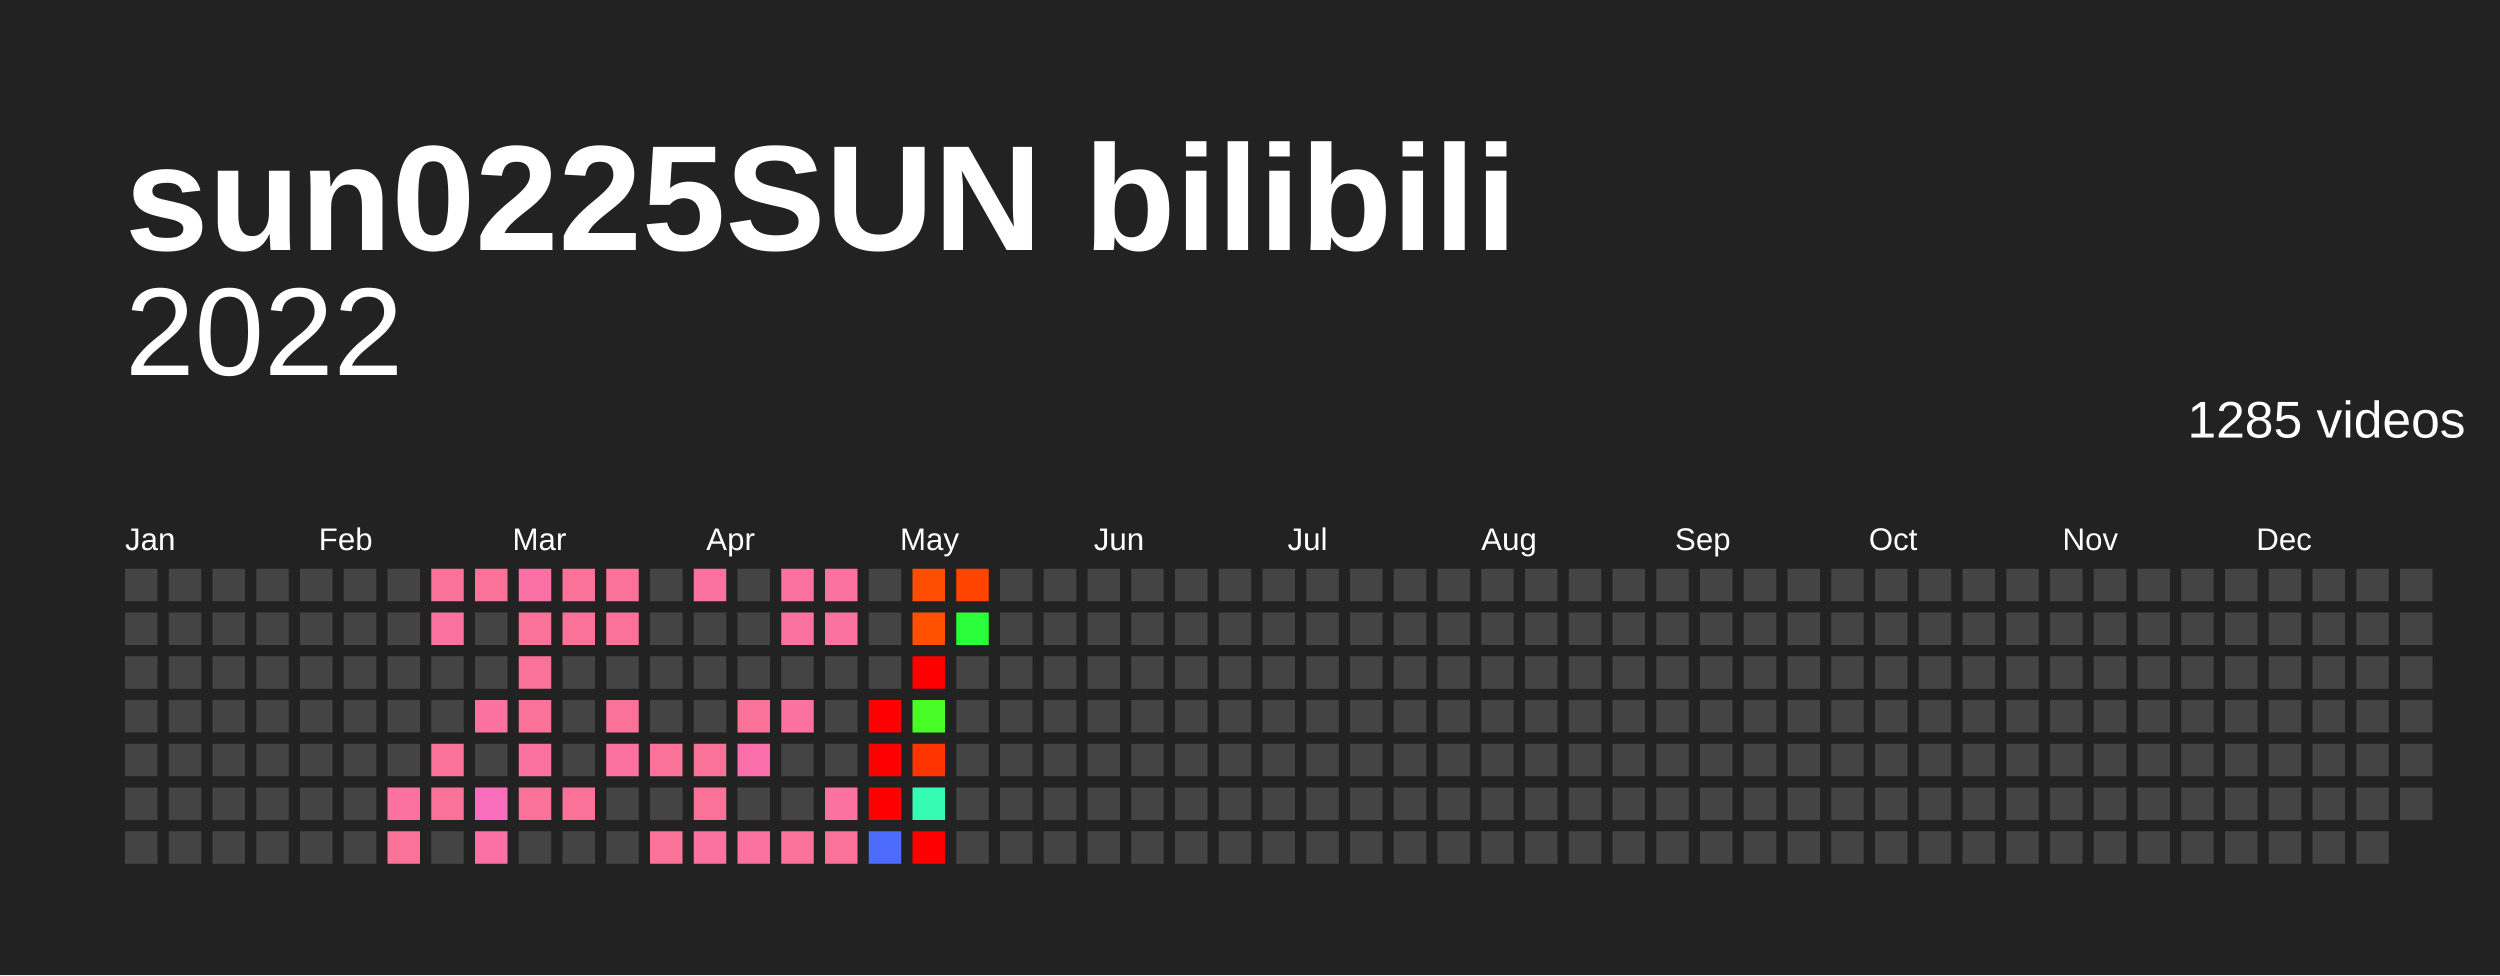
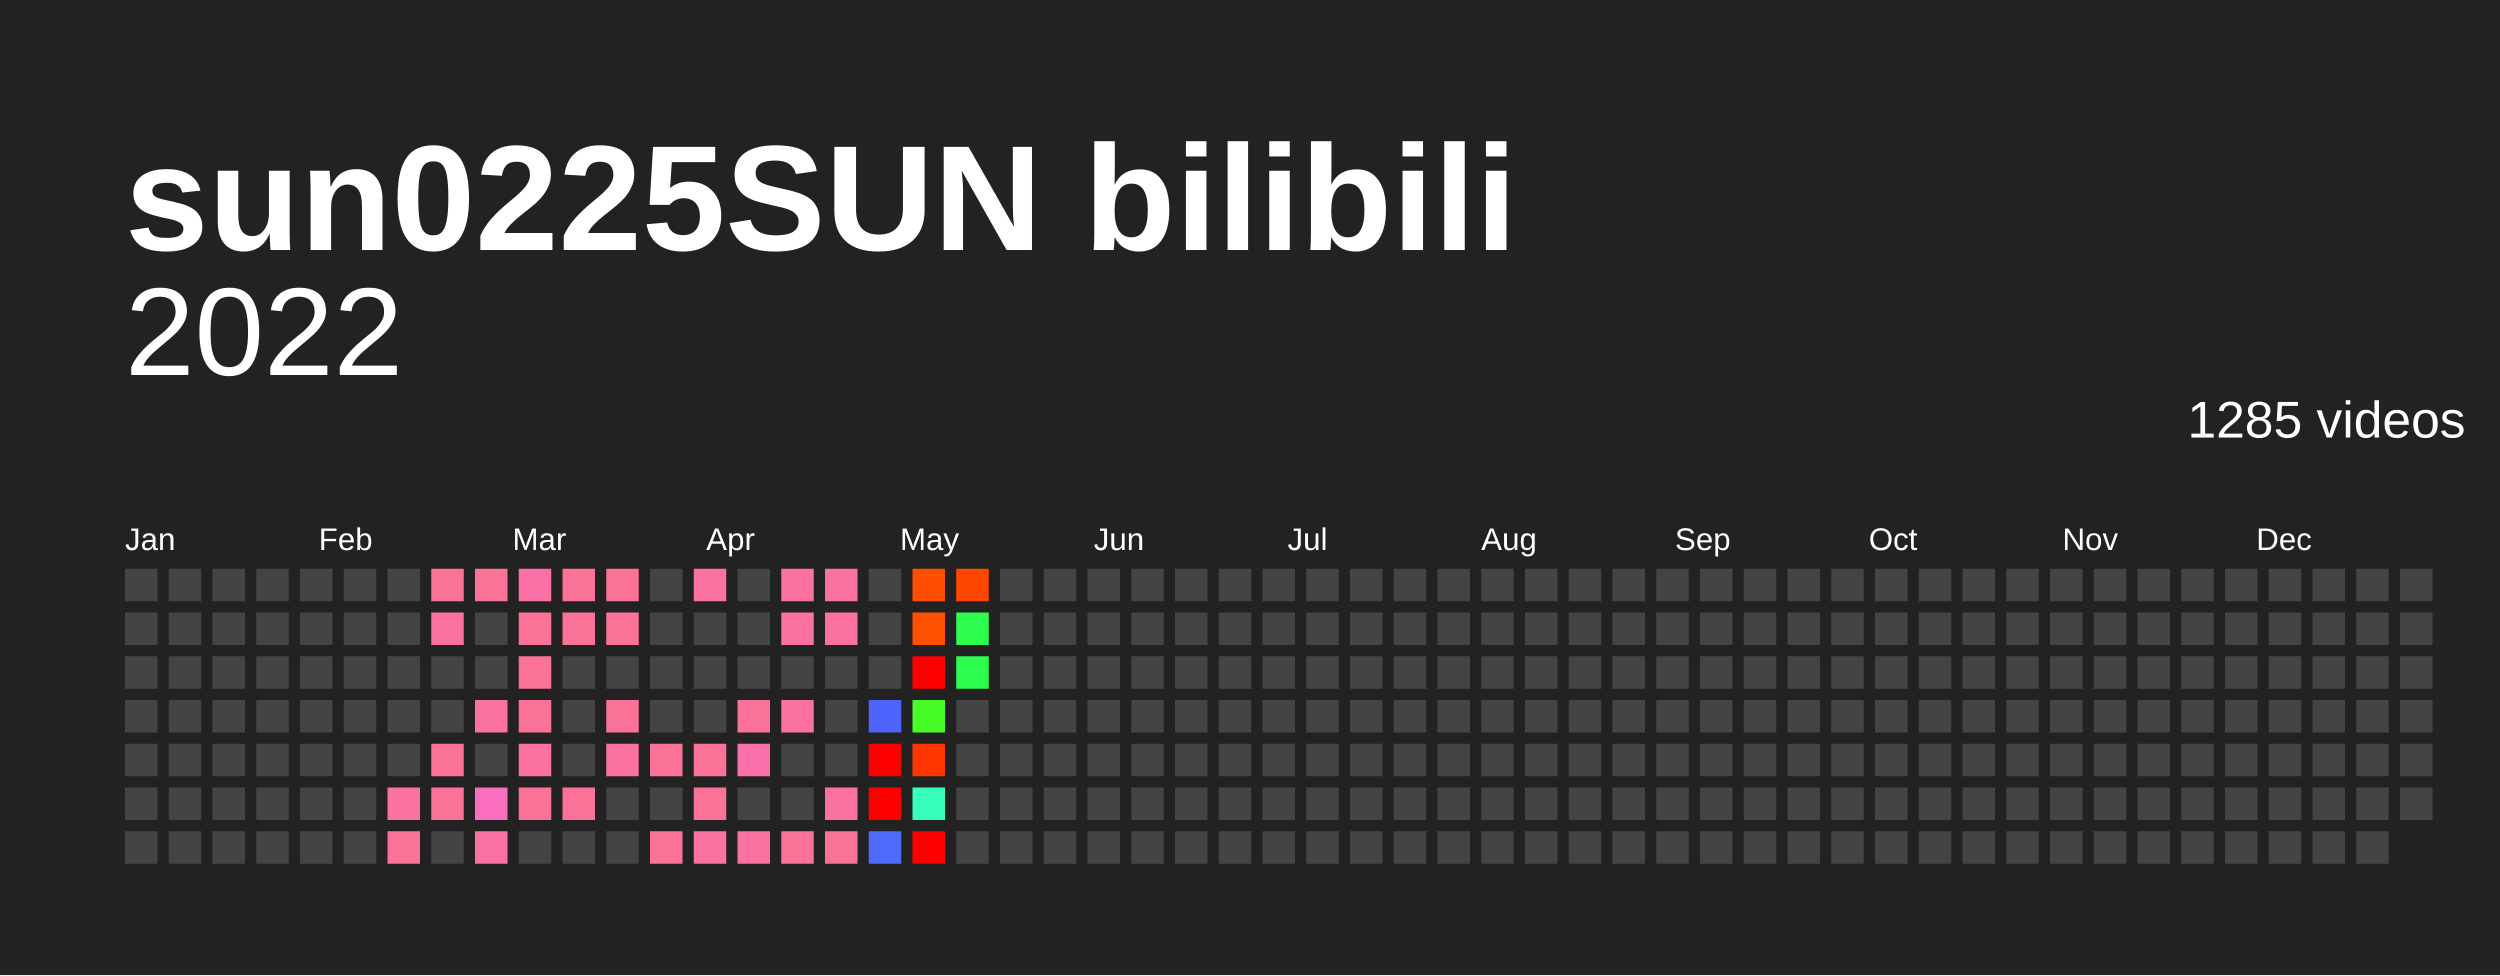
<svg xmlns="http://www.w3.org/2000/svg" baseProfile="full" height="78mm" version="1.1" viewBox="0,0,200,78" width="200mm">
  <defs />
  <rect fill="#222222" height="78" width="200" x="0" y="0" />
  <text fill="#FFFFFF" style="font-size:12px; font-family:Arial; font-weight:bold;" x="10" y="20">sun0225SUN bilibili</text>
  <text alignment-baseline="hanging" fill="#FFFFFF" style="font-size:10.0px; font-family:Arial;" x="10" y="30">2022</text>
  <text alignment-baseline="hanging" fill="#FFFFFF" style="font-size:4.125px; font-family:Arial;" x="175" y="35">1285 videos</text>
  <text fill="#FFFFFF" style="font-size:2.5px; font-family:Arial" x="10.0" y="44">Jan</text>
  <text fill="#FFFFFF" style="font-size:2.5px; font-family:Arial" x="25.5" y="44">Feb</text>
  <text fill="#FFFFFF" style="font-size:2.5px; font-family:Arial" x="41.0" y="44">Mar</text>
  <text fill="#FFFFFF" style="font-size:2.5px; font-family:Arial" x="56.5" y="44">Apr</text>
  <text fill="#FFFFFF" style="font-size:2.5px; font-family:Arial" x="72.0" y="44">May</text>
  <text fill="#FFFFFF" style="font-size:2.5px; font-family:Arial" x="87.5" y="44">Jun</text>
  <text fill="#FFFFFF" style="font-size:2.5px; font-family:Arial" x="103.0" y="44">Jul</text>
  <text fill="#FFFFFF" style="font-size:2.5px; font-family:Arial" x="118.5" y="44">Aug</text>
  <text fill="#FFFFFF" style="font-size:2.5px; font-family:Arial" x="134.0" y="44">Sep</text>
  <text fill="#FFFFFF" style="font-size:2.5px; font-family:Arial" x="149.5" y="44">Oct</text>
  <text fill="#FFFFFF" style="font-size:2.5px; font-family:Arial" x="165.0" y="44">Nov</text>
  <text fill="#FFFFFF" style="font-size:2.5px; font-family:Arial" x="180.5" y="44">Dec</text>
  <rect fill="#444444" height="2.6" width="2.6" x="10.0" y="45.5" />
  <rect fill="#444444" height="2.6" width="2.6" x="10.0" y="49.0" />
  <rect fill="#444444" height="2.6" width="2.6" x="10.0" y="52.5" />
  <rect fill="#444444" height="2.6" width="2.6" x="10.0" y="56.0" />
  <rect fill="#444444" height="2.6" width="2.6" x="10.0" y="59.5" />
  <rect fill="#444444" height="2.6" width="2.6" x="10.0" y="63.0" />
  <rect fill="#444444" height="2.6" width="2.6" x="10.0" y="66.5" />
  <rect fill="#444444" height="2.6" width="2.6" x="13.5" y="45.5" />
  <rect fill="#444444" height="2.6" width="2.6" x="13.5" y="49.0" />
  <rect fill="#444444" height="2.6" width="2.6" x="13.5" y="52.5" />
  <rect fill="#444444" height="2.6" width="2.6" x="13.5" y="56.0" />
  <rect fill="#444444" height="2.6" width="2.6" x="13.5" y="59.5" />
  <rect fill="#444444" height="2.6" width="2.6" x="13.5" y="63.0" />
  <rect fill="#444444" height="2.6" width="2.6" x="13.5" y="66.5" />
  <rect fill="#444444" height="2.6" width="2.6" x="17.0" y="45.5" />
  <rect fill="#444444" height="2.6" width="2.6" x="17.0" y="49.0" />
  <rect fill="#444444" height="2.6" width="2.6" x="17.0" y="52.5" />
  <rect fill="#444444" height="2.6" width="2.6" x="17.0" y="56.0" />
  <rect fill="#444444" height="2.6" width="2.6" x="17.0" y="59.5" />
  <rect fill="#444444" height="2.6" width="2.6" x="17.0" y="63.0" />
  <rect fill="#444444" height="2.6" width="2.6" x="17.0" y="66.5" />
  <rect fill="#444444" height="2.6" width="2.6" x="20.5" y="45.5" />
  <rect fill="#444444" height="2.6" width="2.6" x="20.5" y="49.0" />
  <rect fill="#444444" height="2.6" width="2.6" x="20.5" y="52.5" />
  <rect fill="#444444" height="2.6" width="2.6" x="20.5" y="56.0" />
  <rect fill="#444444" height="2.6" width="2.6" x="20.5" y="59.5" />
  <rect fill="#444444" height="2.6" width="2.6" x="20.5" y="63.0" />
  <rect fill="#444444" height="2.6" width="2.6" x="20.5" y="66.5" />
  <rect fill="#444444" height="2.6" width="2.6" x="24.0" y="45.5" />
  <rect fill="#444444" height="2.6" width="2.6" x="24.0" y="49.0" />
  <rect fill="#444444" height="2.6" width="2.6" x="24.0" y="52.5" />
  <rect fill="#444444" height="2.6" width="2.6" x="24.0" y="56.0" />
  <rect fill="#444444" height="2.6" width="2.6" x="24.0" y="59.5" />
  <rect fill="#444444" height="2.6" width="2.6" x="24.0" y="63.0" />
  <rect fill="#444444" height="2.6" width="2.6" x="24.0" y="66.5" />
  <rect fill="#444444" height="2.6" width="2.6" x="27.5" y="45.5" />
  <rect fill="#444444" height="2.6" width="2.6" x="27.5" y="49.0" />
  <rect fill="#444444" height="2.6" width="2.6" x="27.5" y="52.5" />
  <rect fill="#444444" height="2.6" width="2.6" x="27.5" y="56.0" />
  <rect fill="#444444" height="2.6" width="2.6" x="27.5" y="59.5" />
  <rect fill="#444444" height="2.6" width="2.6" x="27.5" y="63.0" />
  <rect fill="#444444" height="2.6" width="2.6" x="27.5" y="66.5" />
  <rect fill="#444444" height="2.6" width="2.6" x="31.0" y="45.5" />
  <rect fill="#444444" height="2.6" width="2.6" x="31.0" y="49.0" />
  <rect fill="#444444" height="2.6" width="2.6" x="31.0" y="52.5" />
  <rect fill="#444444" height="2.6" width="2.6" x="31.0" y="56.0" />
  <rect fill="#444444" height="2.6" width="2.6" x="31.0" y="59.5" />
  <rect fill="#fb719f" height="2.6" width="2.6" x="31.0" y="63.0" />
  <rect fill="#fb7299" height="2.6" width="2.6" x="31.0" y="66.5" />
  <rect fill="#fb7299" height="2.6" width="2.6" x="34.5" y="45.5" />
  <rect fill="#fb719f" height="2.6" width="2.6" x="34.5" y="49.0" />
  <rect fill="#444444" height="2.6" width="2.6" x="34.5" y="52.5" />
  <rect fill="#444444" height="2.6" width="2.6" x="34.5" y="56.0" />
  <rect fill="#fb7299" height="2.6" width="2.6" x="34.5" y="59.5" />
  <rect fill="#fb7299" height="2.6" width="2.6" x="34.5" y="63.0" />
  <rect fill="#444444" height="2.6" width="2.6" x="34.5" y="66.5" />
  <rect fill="#fb7299" height="2.6" width="2.6" x="38.0" y="45.5" />
  <rect fill="#444444" height="2.6" width="2.6" x="38.0" y="49.0" />
  <rect fill="#444444" height="2.6" width="2.6" x="38.0" y="52.5" />
  <rect fill="#fb719f" height="2.6" width="2.6" x="38.0" y="56.0" />
  <rect fill="#444444" height="2.6" width="2.6" x="38.0" y="59.5" />
  <rect fill="#fb6dbd" height="2.6" width="2.6" x="38.0" y="63.0" />
  <rect fill="#fb70a5" height="2.6" width="2.6" x="38.0" y="66.5" />
  <rect fill="#fb70a5" height="2.6" width="2.6" x="41.5" y="45.5" />
  <rect fill="#fb7299" height="2.6" width="2.6" x="41.5" y="49.0" />
  <rect fill="#fb7299" height="2.6" width="2.6" x="41.5" y="52.5" />
  <rect fill="#fb7299" height="2.6" width="2.6" x="41.5" y="56.0" />
  <rect fill="#fb719f" height="2.6" width="2.6" x="41.5" y="59.5" />
  <rect fill="#fb7299" height="2.6" width="2.6" x="41.5" y="63.0" />
  <rect fill="#444444" height="2.6" width="2.6" x="41.5" y="66.5" />
  <rect fill="#fb7299" height="2.6" width="2.6" x="45.0" y="45.5" />
  <rect fill="#fb7299" height="2.6" width="2.6" x="45.0" y="49.0" />
  <rect fill="#444444" height="2.6" width="2.6" x="45.0" y="52.5" />
  <rect fill="#444444" height="2.6" width="2.6" x="45.0" y="56.0" />
  <rect fill="#444444" height="2.6" width="2.6" x="45.0" y="59.5" />
  <rect fill="#fb7299" height="2.6" width="2.6" x="45.0" y="63.0" />
  <rect fill="#444444" height="2.6" width="2.6" x="45.0" y="66.5" />
  <rect fill="#fb7299" height="2.6" width="2.6" x="48.5" y="45.5" />
  <rect fill="#fb7299" height="2.6" width="2.6" x="48.5" y="49.0" />
  <rect fill="#444444" height="2.6" width="2.6" x="48.5" y="52.5" />
  <rect fill="#fb7299" height="2.6" width="2.6" x="48.5" y="56.0" />
  <rect fill="#fb719f" height="2.6" width="2.6" x="48.5" y="59.5" />
  <rect fill="#444444" height="2.6" width="2.6" x="48.5" y="63.0" />
  <rect fill="#444444" height="2.6" width="2.6" x="48.5" y="66.5" />
  <rect fill="#444444" height="2.6" width="2.6" x="52.0" y="45.5" />
  <rect fill="#444444" height="2.6" width="2.6" x="52.0" y="49.0" />
  <rect fill="#444444" height="2.6" width="2.6" x="52.0" y="52.5" />
  <rect fill="#444444" height="2.6" width="2.6" x="52.0" y="56.0" />
  <rect fill="#fb7299" height="2.6" width="2.6" x="52.0" y="59.5" />
  <rect fill="#444444" height="2.6" width="2.6" x="52.0" y="63.0" />
  <rect fill="#fb7299" height="2.6" width="2.6" x="52.0" y="66.5" />
  <rect fill="#fb719f" height="2.6" width="2.6" x="55.5" y="45.5" />
  <rect fill="#444444" height="2.6" width="2.6" x="55.5" y="49.0" />
  <rect fill="#444444" height="2.6" width="2.6" x="55.5" y="52.5" />
  <rect fill="#444444" height="2.6" width="2.6" x="55.5" y="56.0" />
  <rect fill="#fb7299" height="2.6" width="2.6" x="55.5" y="59.5" />
  <rect fill="#fb7299" height="2.6" width="2.6" x="55.5" y="63.0" />
  <rect fill="#fb719f" height="2.6" width="2.6" x="55.5" y="66.5" />
  <rect fill="#444444" height="2.6" width="2.6" x="59.0" y="45.5" />
  <rect fill="#444444" height="2.6" width="2.6" x="59.0" y="49.0" />
  <rect fill="#444444" height="2.6" width="2.6" x="59.0" y="52.5" />
  <rect fill="#fb7299" height="2.6" width="2.6" x="59.0" y="56.0" />
  <rect fill="#fb6faa" height="2.6" width="2.6" x="59.0" y="59.5" />
  <rect fill="#444444" height="2.6" width="2.6" x="59.0" y="63.0" />
  <rect fill="#fb719f" height="2.6" width="2.6" x="59.0" y="66.5" />
  <rect fill="#fb719f" height="2.6" width="2.6" x="62.5" y="45.5" />
  <rect fill="#fb719f" height="2.6" width="2.6" x="62.5" y="49.0" />
  <rect fill="#444444" height="2.6" width="2.6" x="62.5" y="52.5" />
  <rect fill="#fb719f" height="2.6" width="2.6" x="62.5" y="56.0" />
  <rect fill="#444444" height="2.6" width="2.6" x="62.5" y="59.5" />
  <rect fill="#444444" height="2.6" width="2.6" x="62.5" y="63.0" />
  <rect fill="#fb7299" height="2.6" width="2.6" x="62.5" y="66.5" />
  <rect fill="#fb719f" height="2.6" width="2.6" x="66.0" y="45.5" />
  <rect fill="#fb719f" height="2.6" width="2.6" x="66.0" y="49.0" />
  <rect fill="#444444" height="2.6" width="2.6" x="66.0" y="52.5" />
  <rect fill="#444444" height="2.6" width="2.6" x="66.0" y="56.0" />
  <rect fill="#444444" height="2.6" width="2.6" x="66.0" y="59.5" />
  <rect fill="#fb719f" height="2.6" width="2.6" x="66.0" y="63.0" />
  <rect fill="#fb7299" height="2.6" width="2.6" x="66.0" y="66.5" />
  <rect fill="#444444" height="2.6" width="2.6" x="69.5" y="45.5" />
  <rect fill="#444444" height="2.6" width="2.6" x="69.5" y="49.0" />
  <rect fill="#444444" height="2.6" width="2.6" x="69.5" y="52.5" />
-   <rect fill="red" height="2.6" width="2.6" x="69.5" y="56.0" />
+   <rect fill="#4e64fc" height="2.6" width="2.6" x="69.5" y="56.0" />
  <rect fill="red" height="2.6" width="2.6" x="69.5" y="59.5" />
  <rect fill="red" height="2.6" width="2.6" x="69.5" y="63.0" />
  <rect fill="#4d6bfc" height="2.6" width="2.6" x="69.5" y="66.5" />
  <rect fill="#ff4e00" height="2.6" width="2.6" x="73.0" y="45.5" />
  <rect fill="#ff5000" height="2.6" width="2.6" x="73.0" y="49.0" />
  <rect fill="red" height="2.6" width="2.6" x="73.0" y="52.5" />
  <rect fill="#47fd25" height="2.6" width="2.6" x="73.0" y="56.0" />
  <rect fill="#ff3500" height="2.6" width="2.6" x="73.0" y="59.5" />
-   <rect fill="#35fcb2" height="2.6" width="2.6" x="73.0" y="63.0" />
+   <rect fill="#36fcbc" height="2.6" width="2.6" x="73.0" y="63.0" />
  <rect fill="red" height="2.6" width="2.6" x="73.0" y="66.5" />
-   <rect fill="#ff4400" height="2.6" width="2.6" x="76.5" y="45.5" />
-   <rect fill="#2afd3a" height="2.6" width="2.6" x="76.5" y="49.0" />
-   <rect fill="#444444" height="2.6" width="2.6" x="76.5" y="52.5" />
+   <rect fill="#ff4600" height="2.6" width="2.6" x="76.5" y="45.5" />
+   <rect fill="#2cfd4f" height="2.6" width="2.6" x="76.5" y="49.0" />
+   <rect fill="#2cfd4f" height="2.6" width="2.6" x="76.5" y="52.5" />
  <rect fill="#444444" height="2.6" width="2.6" x="76.5" y="56.0" />
  <rect fill="#444444" height="2.6" width="2.6" x="76.5" y="59.5" />
  <rect fill="#444444" height="2.6" width="2.6" x="76.5" y="63.0" />
  <rect fill="#444444" height="2.6" width="2.6" x="76.5" y="66.5" />
  <rect fill="#444444" height="2.6" width="2.6" x="80.0" y="45.5" />
  <rect fill="#444444" height="2.6" width="2.6" x="80.0" y="49.0" />
  <rect fill="#444444" height="2.6" width="2.6" x="80.0" y="52.5" />
  <rect fill="#444444" height="2.6" width="2.6" x="80.0" y="56.0" />
  <rect fill="#444444" height="2.6" width="2.6" x="80.0" y="59.5" />
  <rect fill="#444444" height="2.6" width="2.6" x="80.0" y="63.0" />
  <rect fill="#444444" height="2.6" width="2.6" x="80.0" y="66.5" />
  <rect fill="#444444" height="2.6" width="2.6" x="83.5" y="45.5" />
  <rect fill="#444444" height="2.6" width="2.6" x="83.5" y="49.0" />
  <rect fill="#444444" height="2.6" width="2.6" x="83.5" y="52.5" />
  <rect fill="#444444" height="2.6" width="2.6" x="83.5" y="56.0" />
  <rect fill="#444444" height="2.6" width="2.6" x="83.5" y="59.5" />
  <rect fill="#444444" height="2.6" width="2.6" x="83.5" y="63.0" />
  <rect fill="#444444" height="2.6" width="2.6" x="83.5" y="66.5" />
  <rect fill="#444444" height="2.6" width="2.6" x="87.0" y="45.5" />
  <rect fill="#444444" height="2.6" width="2.6" x="87.0" y="49.0" />
  <rect fill="#444444" height="2.6" width="2.6" x="87.0" y="52.5" />
  <rect fill="#444444" height="2.6" width="2.6" x="87.0" y="56.0" />
  <rect fill="#444444" height="2.6" width="2.6" x="87.0" y="59.5" />
  <rect fill="#444444" height="2.6" width="2.6" x="87.0" y="63.0" />
  <rect fill="#444444" height="2.6" width="2.6" x="87.0" y="66.5" />
  <rect fill="#444444" height="2.6" width="2.6" x="90.5" y="45.5" />
  <rect fill="#444444" height="2.6" width="2.6" x="90.5" y="49.0" />
  <rect fill="#444444" height="2.6" width="2.6" x="90.5" y="52.5" />
  <rect fill="#444444" height="2.6" width="2.6" x="90.5" y="56.0" />
  <rect fill="#444444" height="2.6" width="2.6" x="90.5" y="59.5" />
  <rect fill="#444444" height="2.6" width="2.6" x="90.5" y="63.0" />
  <rect fill="#444444" height="2.6" width="2.6" x="90.5" y="66.5" />
  <rect fill="#444444" height="2.6" width="2.6" x="94.0" y="45.5" />
  <rect fill="#444444" height="2.6" width="2.6" x="94.0" y="49.0" />
  <rect fill="#444444" height="2.6" width="2.6" x="94.0" y="52.5" />
  <rect fill="#444444" height="2.6" width="2.6" x="94.0" y="56.0" />
  <rect fill="#444444" height="2.6" width="2.6" x="94.0" y="59.5" />
  <rect fill="#444444" height="2.6" width="2.6" x="94.0" y="63.0" />
  <rect fill="#444444" height="2.6" width="2.6" x="94.0" y="66.5" />
  <rect fill="#444444" height="2.6" width="2.6" x="97.5" y="45.5" />
  <rect fill="#444444" height="2.6" width="2.6" x="97.5" y="49.0" />
  <rect fill="#444444" height="2.6" width="2.6" x="97.5" y="52.5" />
  <rect fill="#444444" height="2.6" width="2.6" x="97.5" y="56.0" />
  <rect fill="#444444" height="2.6" width="2.6" x="97.5" y="59.5" />
  <rect fill="#444444" height="2.6" width="2.6" x="97.5" y="63.0" />
  <rect fill="#444444" height="2.6" width="2.6" x="97.5" y="66.5" />
  <rect fill="#444444" height="2.6" width="2.6" x="101.0" y="45.5" />
  <rect fill="#444444" height="2.6" width="2.6" x="101.0" y="49.0" />
  <rect fill="#444444" height="2.6" width="2.6" x="101.0" y="52.5" />
  <rect fill="#444444" height="2.6" width="2.6" x="101.0" y="56.0" />
  <rect fill="#444444" height="2.6" width="2.6" x="101.0" y="59.5" />
  <rect fill="#444444" height="2.6" width="2.6" x="101.0" y="63.0" />
  <rect fill="#444444" height="2.6" width="2.6" x="101.0" y="66.5" />
  <rect fill="#444444" height="2.6" width="2.6" x="104.5" y="45.5" />
  <rect fill="#444444" height="2.6" width="2.6" x="104.5" y="49.0" />
  <rect fill="#444444" height="2.6" width="2.6" x="104.5" y="52.5" />
  <rect fill="#444444" height="2.6" width="2.6" x="104.5" y="56.0" />
  <rect fill="#444444" height="2.6" width="2.6" x="104.5" y="59.5" />
  <rect fill="#444444" height="2.6" width="2.6" x="104.5" y="63.0" />
  <rect fill="#444444" height="2.6" width="2.6" x="104.5" y="66.5" />
  <rect fill="#444444" height="2.6" width="2.6" x="108.0" y="45.5" />
  <rect fill="#444444" height="2.6" width="2.6" x="108.0" y="49.0" />
  <rect fill="#444444" height="2.6" width="2.6" x="108.0" y="52.5" />
  <rect fill="#444444" height="2.6" width="2.6" x="108.0" y="56.0" />
  <rect fill="#444444" height="2.6" width="2.6" x="108.0" y="59.5" />
  <rect fill="#444444" height="2.6" width="2.6" x="108.0" y="63.0" />
  <rect fill="#444444" height="2.6" width="2.6" x="108.0" y="66.5" />
  <rect fill="#444444" height="2.6" width="2.6" x="111.5" y="45.5" />
  <rect fill="#444444" height="2.6" width="2.6" x="111.5" y="49.0" />
  <rect fill="#444444" height="2.6" width="2.6" x="111.5" y="52.5" />
  <rect fill="#444444" height="2.6" width="2.6" x="111.5" y="56.0" />
  <rect fill="#444444" height="2.6" width="2.6" x="111.5" y="59.5" />
  <rect fill="#444444" height="2.6" width="2.6" x="111.5" y="63.0" />
  <rect fill="#444444" height="2.6" width="2.6" x="111.5" y="66.5" />
  <rect fill="#444444" height="2.6" width="2.6" x="115.0" y="45.5" />
  <rect fill="#444444" height="2.6" width="2.6" x="115.0" y="49.0" />
  <rect fill="#444444" height="2.6" width="2.6" x="115.0" y="52.5" />
  <rect fill="#444444" height="2.6" width="2.6" x="115.0" y="56.0" />
  <rect fill="#444444" height="2.6" width="2.6" x="115.0" y="59.5" />
  <rect fill="#444444" height="2.6" width="2.6" x="115.0" y="63.0" />
  <rect fill="#444444" height="2.6" width="2.6" x="115.0" y="66.5" />
  <rect fill="#444444" height="2.6" width="2.6" x="118.5" y="45.5" />
  <rect fill="#444444" height="2.6" width="2.6" x="118.5" y="49.0" />
  <rect fill="#444444" height="2.6" width="2.6" x="118.5" y="52.5" />
  <rect fill="#444444" height="2.6" width="2.6" x="118.5" y="56.0" />
  <rect fill="#444444" height="2.6" width="2.6" x="118.5" y="59.5" />
  <rect fill="#444444" height="2.6" width="2.6" x="118.5" y="63.0" />
  <rect fill="#444444" height="2.6" width="2.6" x="118.5" y="66.5" />
  <rect fill="#444444" height="2.6" width="2.6" x="122.0" y="45.5" />
  <rect fill="#444444" height="2.6" width="2.6" x="122.0" y="49.0" />
  <rect fill="#444444" height="2.6" width="2.6" x="122.0" y="52.5" />
  <rect fill="#444444" height="2.6" width="2.6" x="122.0" y="56.0" />
  <rect fill="#444444" height="2.6" width="2.6" x="122.0" y="59.5" />
  <rect fill="#444444" height="2.6" width="2.6" x="122.0" y="63.0" />
  <rect fill="#444444" height="2.6" width="2.6" x="122.0" y="66.5" />
  <rect fill="#444444" height="2.6" width="2.6" x="125.5" y="45.5" />
  <rect fill="#444444" height="2.6" width="2.6" x="125.5" y="49.0" />
  <rect fill="#444444" height="2.6" width="2.6" x="125.5" y="52.5" />
  <rect fill="#444444" height="2.6" width="2.6" x="125.5" y="56.0" />
  <rect fill="#444444" height="2.6" width="2.6" x="125.5" y="59.5" />
  <rect fill="#444444" height="2.6" width="2.6" x="125.5" y="63.0" />
  <rect fill="#444444" height="2.6" width="2.6" x="125.5" y="66.5" />
  <rect fill="#444444" height="2.6" width="2.6" x="129.0" y="45.5" />
  <rect fill="#444444" height="2.6" width="2.6" x="129.0" y="49.0" />
  <rect fill="#444444" height="2.6" width="2.6" x="129.0" y="52.5" />
  <rect fill="#444444" height="2.6" width="2.6" x="129.0" y="56.0" />
  <rect fill="#444444" height="2.6" width="2.6" x="129.0" y="59.5" />
  <rect fill="#444444" height="2.6" width="2.6" x="129.0" y="63.0" />
  <rect fill="#444444" height="2.6" width="2.6" x="129.0" y="66.5" />
  <rect fill="#444444" height="2.6" width="2.6" x="132.5" y="45.5" />
  <rect fill="#444444" height="2.6" width="2.6" x="132.5" y="49.0" />
  <rect fill="#444444" height="2.6" width="2.6" x="132.5" y="52.5" />
  <rect fill="#444444" height="2.6" width="2.6" x="132.5" y="56.0" />
  <rect fill="#444444" height="2.6" width="2.6" x="132.5" y="59.5" />
  <rect fill="#444444" height="2.6" width="2.6" x="132.5" y="63.0" />
  <rect fill="#444444" height="2.6" width="2.6" x="132.5" y="66.5" />
  <rect fill="#444444" height="2.6" width="2.6" x="136.0" y="45.5" />
  <rect fill="#444444" height="2.6" width="2.6" x="136.0" y="49.0" />
  <rect fill="#444444" height="2.6" width="2.6" x="136.0" y="52.5" />
  <rect fill="#444444" height="2.6" width="2.6" x="136.0" y="56.0" />
  <rect fill="#444444" height="2.6" width="2.6" x="136.0" y="59.5" />
  <rect fill="#444444" height="2.6" width="2.6" x="136.0" y="63.0" />
  <rect fill="#444444" height="2.6" width="2.6" x="136.0" y="66.5" />
  <rect fill="#444444" height="2.6" width="2.6" x="139.5" y="45.5" />
  <rect fill="#444444" height="2.6" width="2.6" x="139.5" y="49.0" />
  <rect fill="#444444" height="2.6" width="2.6" x="139.5" y="52.5" />
  <rect fill="#444444" height="2.6" width="2.6" x="139.5" y="56.0" />
  <rect fill="#444444" height="2.6" width="2.6" x="139.5" y="59.5" />
  <rect fill="#444444" height="2.6" width="2.6" x="139.5" y="63.0" />
  <rect fill="#444444" height="2.6" width="2.6" x="139.5" y="66.5" />
  <rect fill="#444444" height="2.6" width="2.6" x="143.0" y="45.5" />
  <rect fill="#444444" height="2.6" width="2.6" x="143.0" y="49.0" />
  <rect fill="#444444" height="2.6" width="2.6" x="143.0" y="52.5" />
  <rect fill="#444444" height="2.6" width="2.6" x="143.0" y="56.0" />
  <rect fill="#444444" height="2.6" width="2.6" x="143.0" y="59.5" />
  <rect fill="#444444" height="2.6" width="2.6" x="143.0" y="63.0" />
  <rect fill="#444444" height="2.6" width="2.6" x="143.0" y="66.5" />
  <rect fill="#444444" height="2.6" width="2.6" x="146.5" y="45.5" />
  <rect fill="#444444" height="2.6" width="2.6" x="146.5" y="49.0" />
  <rect fill="#444444" height="2.6" width="2.6" x="146.5" y="52.5" />
  <rect fill="#444444" height="2.6" width="2.6" x="146.5" y="56.0" />
  <rect fill="#444444" height="2.6" width="2.6" x="146.5" y="59.5" />
  <rect fill="#444444" height="2.6" width="2.6" x="146.5" y="63.0" />
  <rect fill="#444444" height="2.6" width="2.6" x="146.5" y="66.5" />
  <rect fill="#444444" height="2.6" width="2.6" x="150.0" y="45.5" />
  <rect fill="#444444" height="2.6" width="2.6" x="150.0" y="49.0" />
  <rect fill="#444444" height="2.6" width="2.6" x="150.0" y="52.5" />
  <rect fill="#444444" height="2.6" width="2.6" x="150.0" y="56.0" />
  <rect fill="#444444" height="2.6" width="2.6" x="150.0" y="59.5" />
  <rect fill="#444444" height="2.6" width="2.6" x="150.0" y="63.0" />
  <rect fill="#444444" height="2.6" width="2.6" x="150.0" y="66.5" />
  <rect fill="#444444" height="2.6" width="2.6" x="153.5" y="45.5" />
  <rect fill="#444444" height="2.6" width="2.6" x="153.5" y="49.0" />
  <rect fill="#444444" height="2.6" width="2.6" x="153.5" y="52.5" />
  <rect fill="#444444" height="2.6" width="2.6" x="153.5" y="56.0" />
  <rect fill="#444444" height="2.6" width="2.6" x="153.5" y="59.5" />
  <rect fill="#444444" height="2.6" width="2.6" x="153.5" y="63.0" />
  <rect fill="#444444" height="2.6" width="2.6" x="153.5" y="66.5" />
  <rect fill="#444444" height="2.6" width="2.6" x="157.0" y="45.5" />
  <rect fill="#444444" height="2.6" width="2.6" x="157.0" y="49.0" />
  <rect fill="#444444" height="2.6" width="2.6" x="157.0" y="52.5" />
  <rect fill="#444444" height="2.6" width="2.6" x="157.0" y="56.0" />
  <rect fill="#444444" height="2.6" width="2.6" x="157.0" y="59.5" />
  <rect fill="#444444" height="2.6" width="2.6" x="157.0" y="63.0" />
  <rect fill="#444444" height="2.6" width="2.6" x="157.0" y="66.5" />
  <rect fill="#444444" height="2.6" width="2.6" x="160.5" y="45.5" />
  <rect fill="#444444" height="2.6" width="2.6" x="160.5" y="49.0" />
  <rect fill="#444444" height="2.6" width="2.6" x="160.5" y="52.5" />
  <rect fill="#444444" height="2.6" width="2.6" x="160.5" y="56.0" />
  <rect fill="#444444" height="2.6" width="2.6" x="160.5" y="59.5" />
  <rect fill="#444444" height="2.6" width="2.6" x="160.5" y="63.0" />
  <rect fill="#444444" height="2.6" width="2.6" x="160.5" y="66.5" />
  <rect fill="#444444" height="2.6" width="2.6" x="164.0" y="45.5" />
  <rect fill="#444444" height="2.6" width="2.6" x="164.0" y="49.0" />
  <rect fill="#444444" height="2.6" width="2.6" x="164.0" y="52.5" />
  <rect fill="#444444" height="2.6" width="2.6" x="164.0" y="56.0" />
  <rect fill="#444444" height="2.6" width="2.6" x="164.0" y="59.5" />
  <rect fill="#444444" height="2.6" width="2.6" x="164.0" y="63.0" />
  <rect fill="#444444" height="2.6" width="2.6" x="164.0" y="66.5" />
  <rect fill="#444444" height="2.6" width="2.6" x="167.5" y="45.5" />
  <rect fill="#444444" height="2.6" width="2.6" x="167.5" y="49.0" />
  <rect fill="#444444" height="2.6" width="2.6" x="167.5" y="52.5" />
  <rect fill="#444444" height="2.6" width="2.6" x="167.5" y="56.0" />
  <rect fill="#444444" height="2.6" width="2.6" x="167.5" y="59.5" />
  <rect fill="#444444" height="2.6" width="2.6" x="167.5" y="63.0" />
  <rect fill="#444444" height="2.6" width="2.6" x="167.5" y="66.5" />
  <rect fill="#444444" height="2.6" width="2.6" x="171.0" y="45.5" />
  <rect fill="#444444" height="2.6" width="2.6" x="171.0" y="49.0" />
  <rect fill="#444444" height="2.6" width="2.6" x="171.0" y="52.5" />
  <rect fill="#444444" height="2.6" width="2.6" x="171.0" y="56.0" />
  <rect fill="#444444" height="2.6" width="2.6" x="171.0" y="59.5" />
  <rect fill="#444444" height="2.6" width="2.6" x="171.0" y="63.0" />
  <rect fill="#444444" height="2.6" width="2.6" x="171.0" y="66.5" />
  <rect fill="#444444" height="2.6" width="2.6" x="174.5" y="45.5" />
  <rect fill="#444444" height="2.6" width="2.6" x="174.5" y="49.0" />
  <rect fill="#444444" height="2.6" width="2.6" x="174.5" y="52.5" />
  <rect fill="#444444" height="2.6" width="2.6" x="174.5" y="56.0" />
  <rect fill="#444444" height="2.6" width="2.6" x="174.5" y="59.5" />
  <rect fill="#444444" height="2.6" width="2.6" x="174.5" y="63.0" />
  <rect fill="#444444" height="2.6" width="2.6" x="174.5" y="66.5" />
  <rect fill="#444444" height="2.6" width="2.6" x="178.0" y="45.5" />
  <rect fill="#444444" height="2.6" width="2.6" x="178.0" y="49.0" />
  <rect fill="#444444" height="2.6" width="2.6" x="178.0" y="52.5" />
  <rect fill="#444444" height="2.6" width="2.6" x="178.0" y="56.0" />
  <rect fill="#444444" height="2.6" width="2.6" x="178.0" y="59.5" />
  <rect fill="#444444" height="2.6" width="2.6" x="178.0" y="63.0" />
  <rect fill="#444444" height="2.6" width="2.6" x="178.0" y="66.5" />
  <rect fill="#444444" height="2.6" width="2.6" x="181.5" y="45.5" />
  <rect fill="#444444" height="2.6" width="2.6" x="181.5" y="49.0" />
  <rect fill="#444444" height="2.6" width="2.6" x="181.5" y="52.5" />
  <rect fill="#444444" height="2.6" width="2.6" x="181.5" y="56.0" />
  <rect fill="#444444" height="2.6" width="2.6" x="181.5" y="59.5" />
  <rect fill="#444444" height="2.6" width="2.6" x="181.5" y="63.0" />
  <rect fill="#444444" height="2.6" width="2.6" x="181.5" y="66.5" />
  <rect fill="#444444" height="2.6" width="2.6" x="185.0" y="45.5" />
  <rect fill="#444444" height="2.6" width="2.6" x="185.0" y="49.0" />
  <rect fill="#444444" height="2.6" width="2.6" x="185.0" y="52.5" />
  <rect fill="#444444" height="2.6" width="2.6" x="185.0" y="56.0" />
  <rect fill="#444444" height="2.6" width="2.6" x="185.0" y="59.5" />
  <rect fill="#444444" height="2.6" width="2.6" x="185.0" y="63.0" />
  <rect fill="#444444" height="2.6" width="2.6" x="185.0" y="66.5" />
  <rect fill="#444444" height="2.6" width="2.6" x="188.5" y="45.5" />
  <rect fill="#444444" height="2.6" width="2.6" x="188.5" y="49.0" />
  <rect fill="#444444" height="2.6" width="2.6" x="188.5" y="52.5" />
  <rect fill="#444444" height="2.6" width="2.6" x="188.5" y="56.0" />
  <rect fill="#444444" height="2.6" width="2.6" x="188.5" y="59.5" />
  <rect fill="#444444" height="2.6" width="2.6" x="188.5" y="63.0" />
  <rect fill="#444444" height="2.6" width="2.6" x="188.5" y="66.5" />
  <rect fill="#444444" height="2.6" width="2.6" x="192.0" y="45.5" />
  <rect fill="#444444" height="2.6" width="2.6" x="192.0" y="49.0" />
  <rect fill="#444444" height="2.6" width="2.6" x="192.0" y="52.5" />
  <rect fill="#444444" height="2.6" width="2.6" x="192.0" y="56.0" />
  <rect fill="#444444" height="2.6" width="2.6" x="192.0" y="59.5" />
  <rect fill="#444444" height="2.6" width="2.6" x="192.0" y="63.0" />
</svg>
